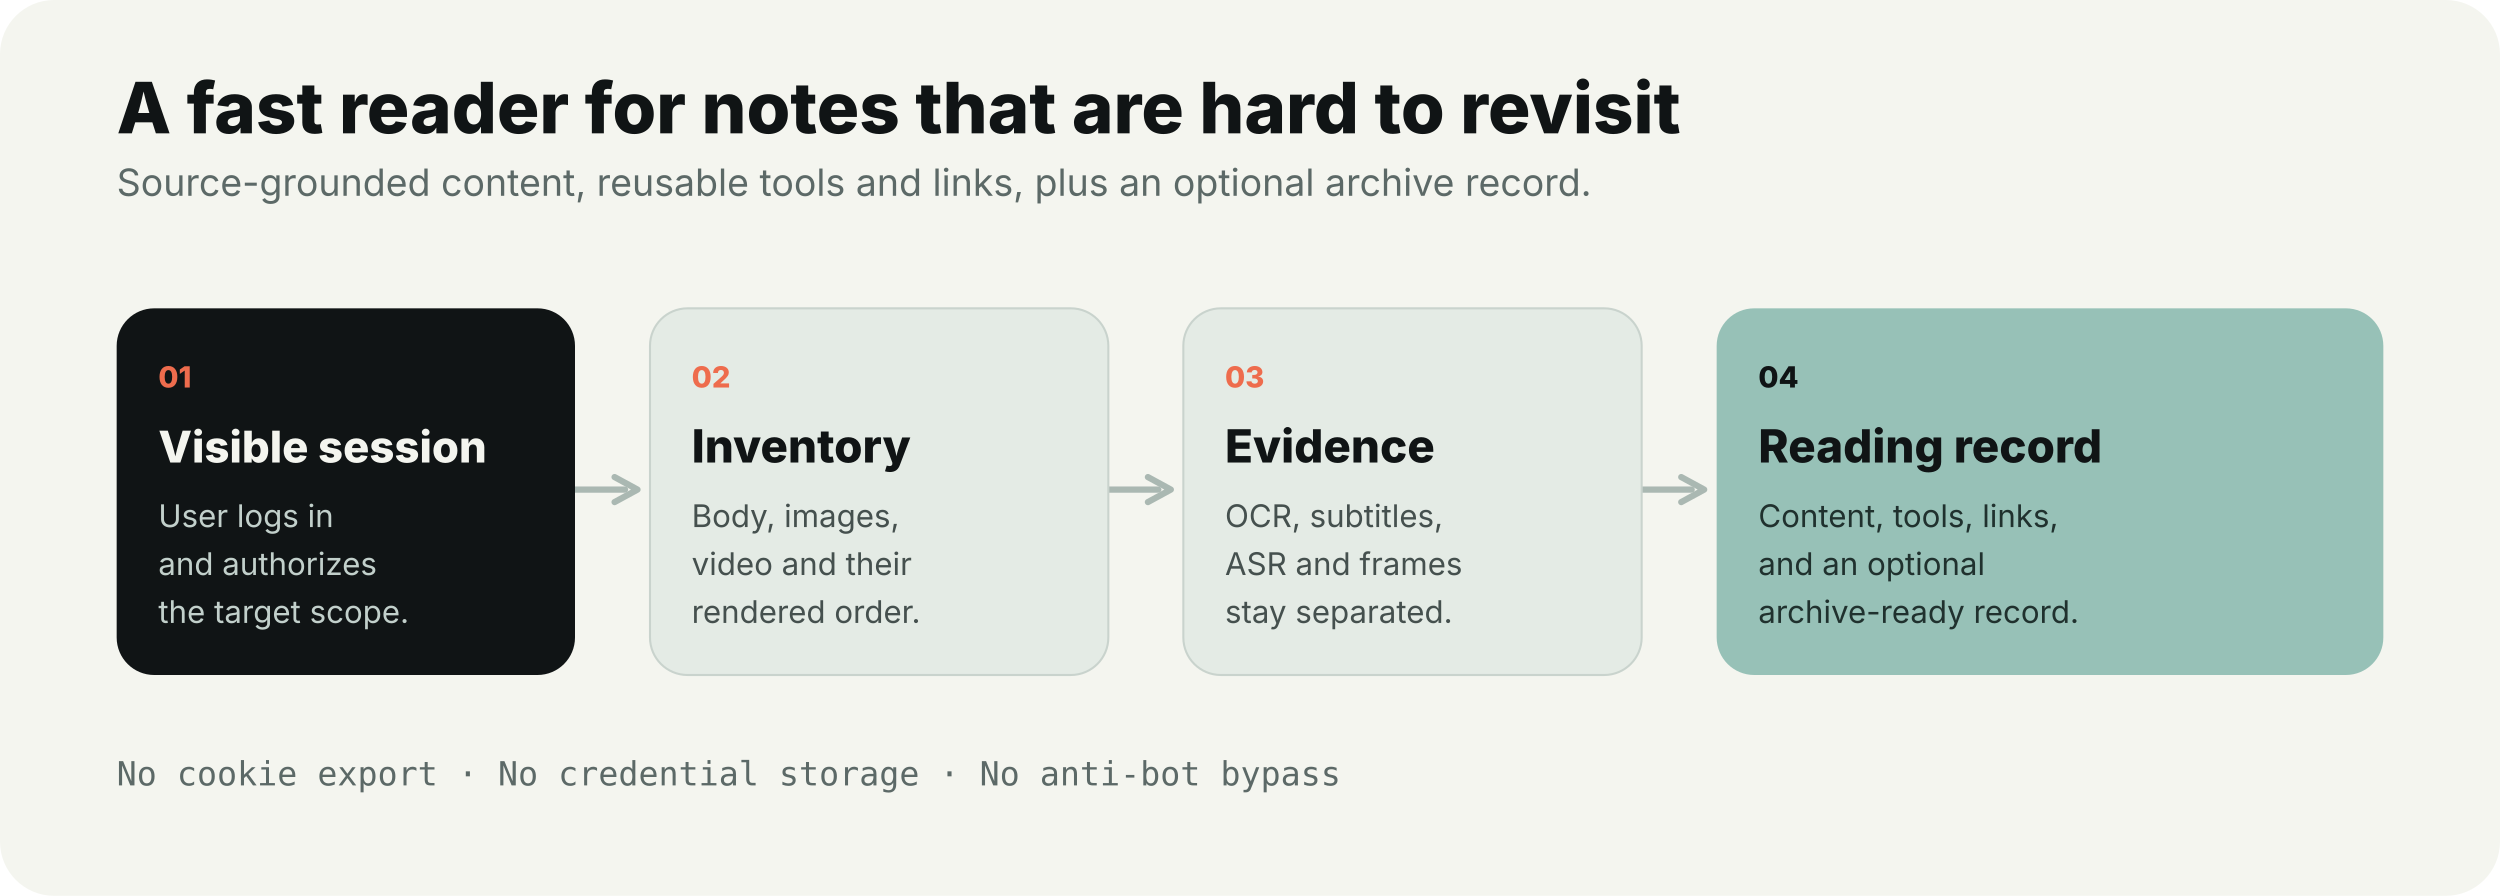
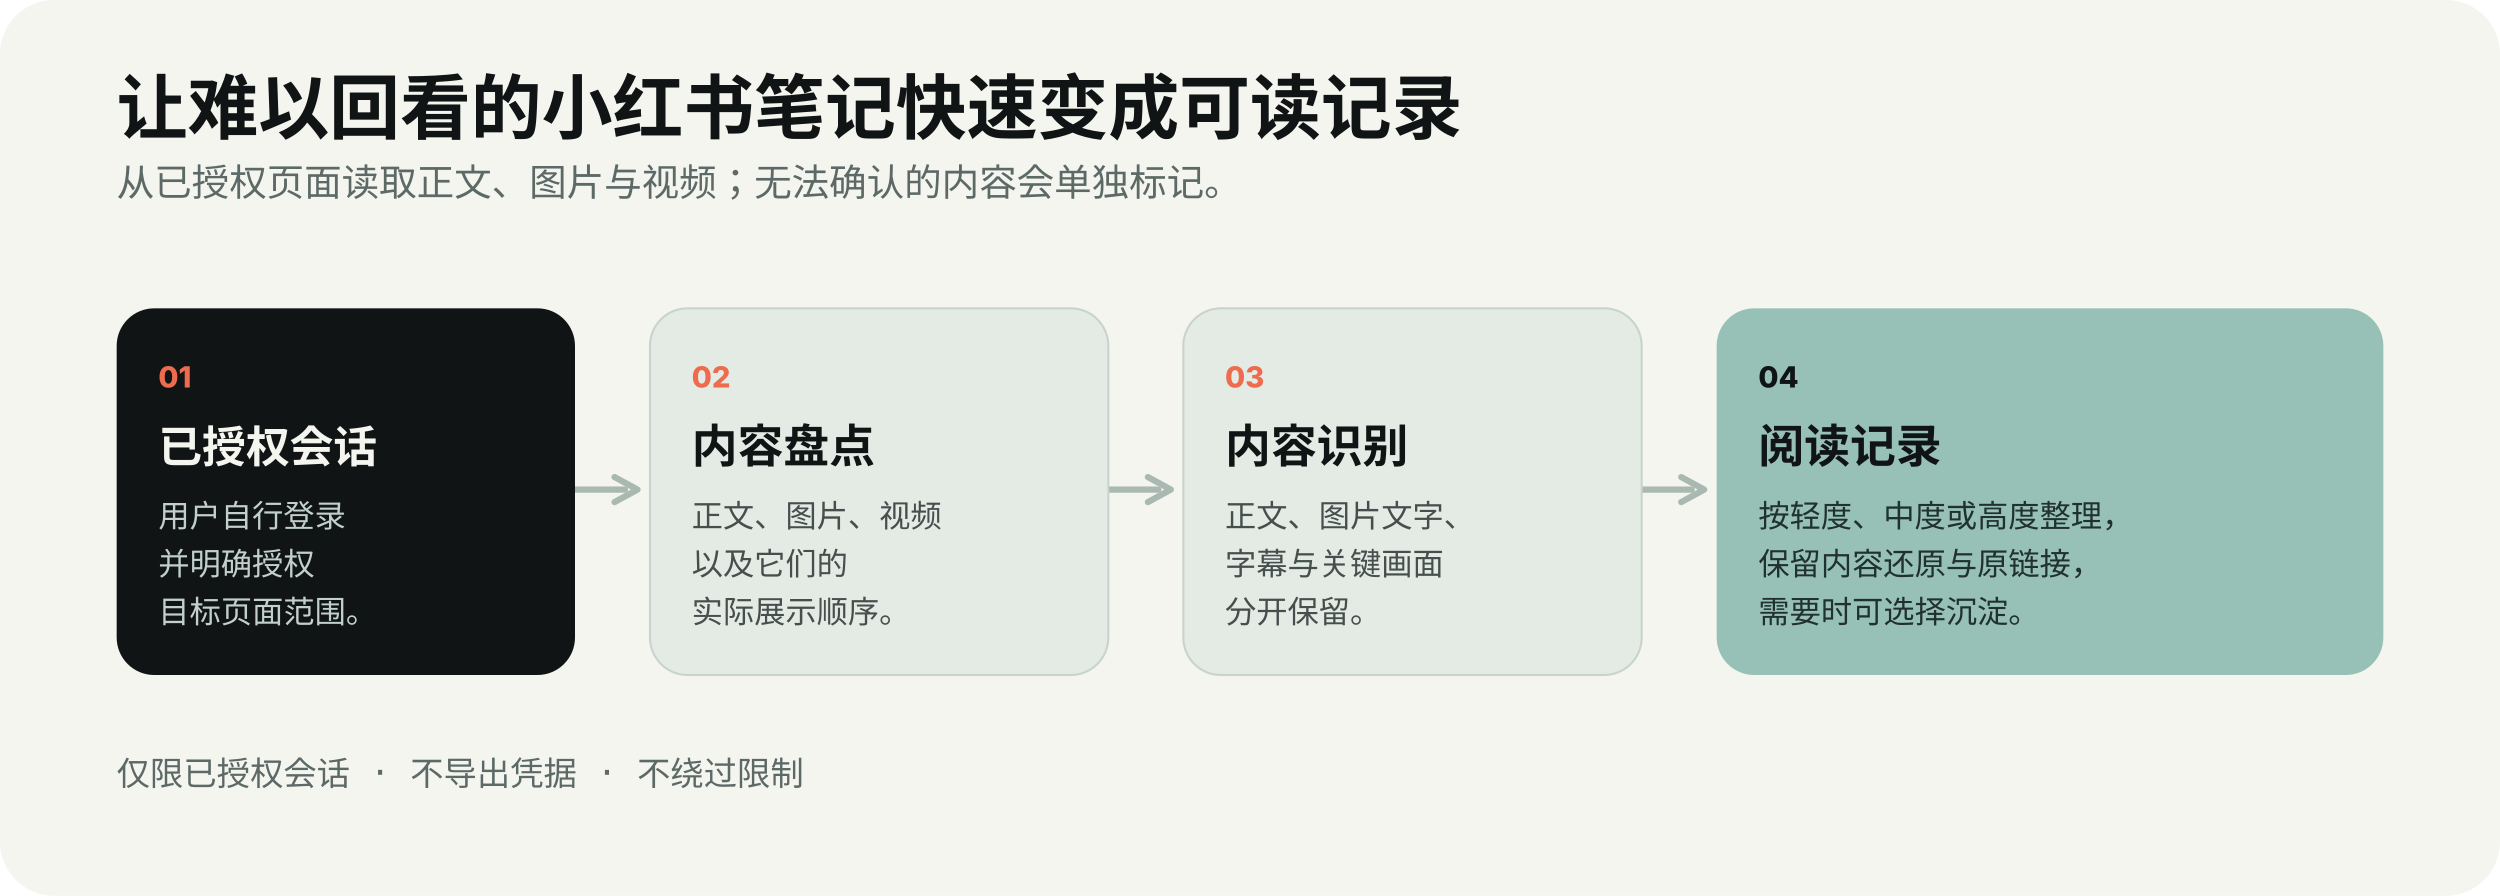
<svg xmlns="http://www.w3.org/2000/svg" width="1200" height="430" viewBox="0 0 1200 430" role="img" aria-labelledby="title desc">
  <rect width="1200" height="430" rx="26" fill="#F4F5EF" />
  <g font-family="-apple-system, BlinkMacSystemFont, 'Segoe UI', 'PingFang SC', sans-serif">
-     <text x="56" y="64" fill="#101415" font-size="34" font-weight="800">A fast reader for notes that are hard to revisit</text>
-     <text x="56" y="94" fill="#5C6967" font-size="18">Source-grounded content, reusable tools and links, plus an optional archive record.</text>
+     <text x="56" y="64" fill="#101415" font-size="34" font-weight="800">让难以回看的小红书笔记快速变成可读记录</text>
+     <text x="56" y="94" fill="#5C6967" font-size="18">从已授权页面读取正文、图片与视频；无法确认的内容会单独标记。</text>
  </g>
  <path d="M276 235H300M532 235H556M788 235H812" stroke="#AAB8B2" stroke-width="3" stroke-linecap="round" />
  <path d="M295 229L306 235L295 241M551 229L562 235L551 241M807 229L818 235L807 241" fill="none" stroke="#AAB8B2" stroke-width="3" stroke-linecap="round" stroke-linejoin="round" />
  <g font-family="-apple-system, BlinkMacSystemFont, 'Segoe UI', 'PingFang SC', sans-serif">
    <g transform="translate(56 148)">
      <rect width="220" height="176" rx="18" fill="#101415" />
      <text x="20" y="38" fill="#EE6C4D" font-size="14" font-weight="800">01</text>
-       <text x="20" y="74" fill="#F4F5EF" font-size="21" font-weight="800">Visible session</text>
-       <text x="20" y="105" fill="#C2D0CB" font-size="15">User logs in</text>
-       <text x="20" y="128" fill="#C2D0CB" font-size="15">and authorizes</text>
-       <text x="20" y="151" fill="#C2D0CB" font-size="15">the target scope.</text>
+       <text x="20" y="74" fill="#F4F5EF" font-size="21" font-weight="800">已授权会话</text>
+       <text x="20" y="105" fill="#C2D0CB" font-size="15">用户自行登录</text>
+       <text x="20" y="128" fill="#C2D0CB" font-size="15">并明确授权</text>
+       <text x="20" y="151" fill="#C2D0CB" font-size="15">目标页面范围。</text>
    </g>
    <g transform="translate(312 148)">
      <rect width="220" height="176" rx="18" fill="#E4EBE5" stroke="#C9D3CD" />
      <text x="20" y="38" fill="#EE6C4D" font-size="14" font-weight="800">02</text>
-       <text x="20" y="74" fill="#101415" font-size="22" font-weight="800">Inventory</text>
-       <text x="20" y="105" fill="#45504E" font-size="15">Body, images,</text>
-       <text x="20" y="128" fill="#45504E" font-size="15">video and their</text>
-       <text x="20" y="151" fill="#45504E" font-size="15">rendered order.</text>
+       <text x="20" y="74" fill="#101415" font-size="22" font-weight="800">内容盘点</text>
+       <text x="20" y="105" fill="#45504E" font-size="15">正文、图片、视频</text>
+       <text x="20" y="128" fill="#45504E" font-size="15">以及它们的</text>
+       <text x="20" y="151" fill="#45504E" font-size="15">实际展示顺序。</text>
    </g>
    <g transform="translate(568 148)">
      <rect width="220" height="176" rx="18" fill="#E4EBE5" stroke="#C9D3CD" />
      <text x="20" y="38" fill="#EE6C4D" font-size="14" font-weight="800">03</text>
-       <text x="20" y="74" fill="#101415" font-size="22" font-weight="800">Evidence</text>
-       <text x="20" y="105" fill="#45504E" font-size="15">OCR, subtitles,</text>
-       <text x="20" y="128" fill="#45504E" font-size="15">ASR and frames</text>
-       <text x="20" y="151" fill="#45504E" font-size="15">stay separated.</text>
+       <text x="20" y="74" fill="#101415" font-size="22" font-weight="800">内容识别</text>
+       <text x="20" y="105" fill="#45504E" font-size="15">正文、图片文字、</text>
+       <text x="20" y="128" fill="#45504E" font-size="15">字幕与关键画面</text>
+       <text x="20" y="151" fill="#45504E" font-size="15">分开保留。</text>
    </g>
    <g transform="translate(824 148)">
      <rect width="320" height="176" rx="18" fill="#97C1B7" />
      <text x="20" y="38" fill="#101415" font-size="14" font-weight="800">04</text>
-       <text x="20" y="74" fill="#101415" font-size="22" font-weight="800">Reading record</text>
-       <text x="20" y="105" fill="#20312E" font-size="15">Content, tools, links,</text>
-       <text x="20" y="128" fill="#20312E" font-size="15">and an optional</text>
-       <text x="20" y="151" fill="#20312E" font-size="15">archive-ready record.</text>
+       <text x="20" y="74" fill="#101415" font-size="22" font-weight="800">阅读记录</text>
+       <text x="20" y="105" fill="#20312E" font-size="15">按轻度、中度或高度整理，</text>
+       <text x="20" y="128" fill="#20312E" font-size="15">保留内容还原与原链接，</text>
+       <text x="20" y="151" fill="#20312E" font-size="15">需要时可选择沉淀。</text>
    </g>
  </g>
-   <text x="56" y="377" fill="#5C6967" font-size="16" font-family="ui-monospace, SFMono-Regular, Menlo, monospace">No cookie export · No credential storage · No anti-bot bypass</text>
+   <text x="56" y="377" fill="#5C6967" font-size="16" font-family="ui-monospace, SFMono-Regular, Menlo, monospace">仅限已授权会话 · 不导出凭据 · 不绕过限制</text>
</svg>
